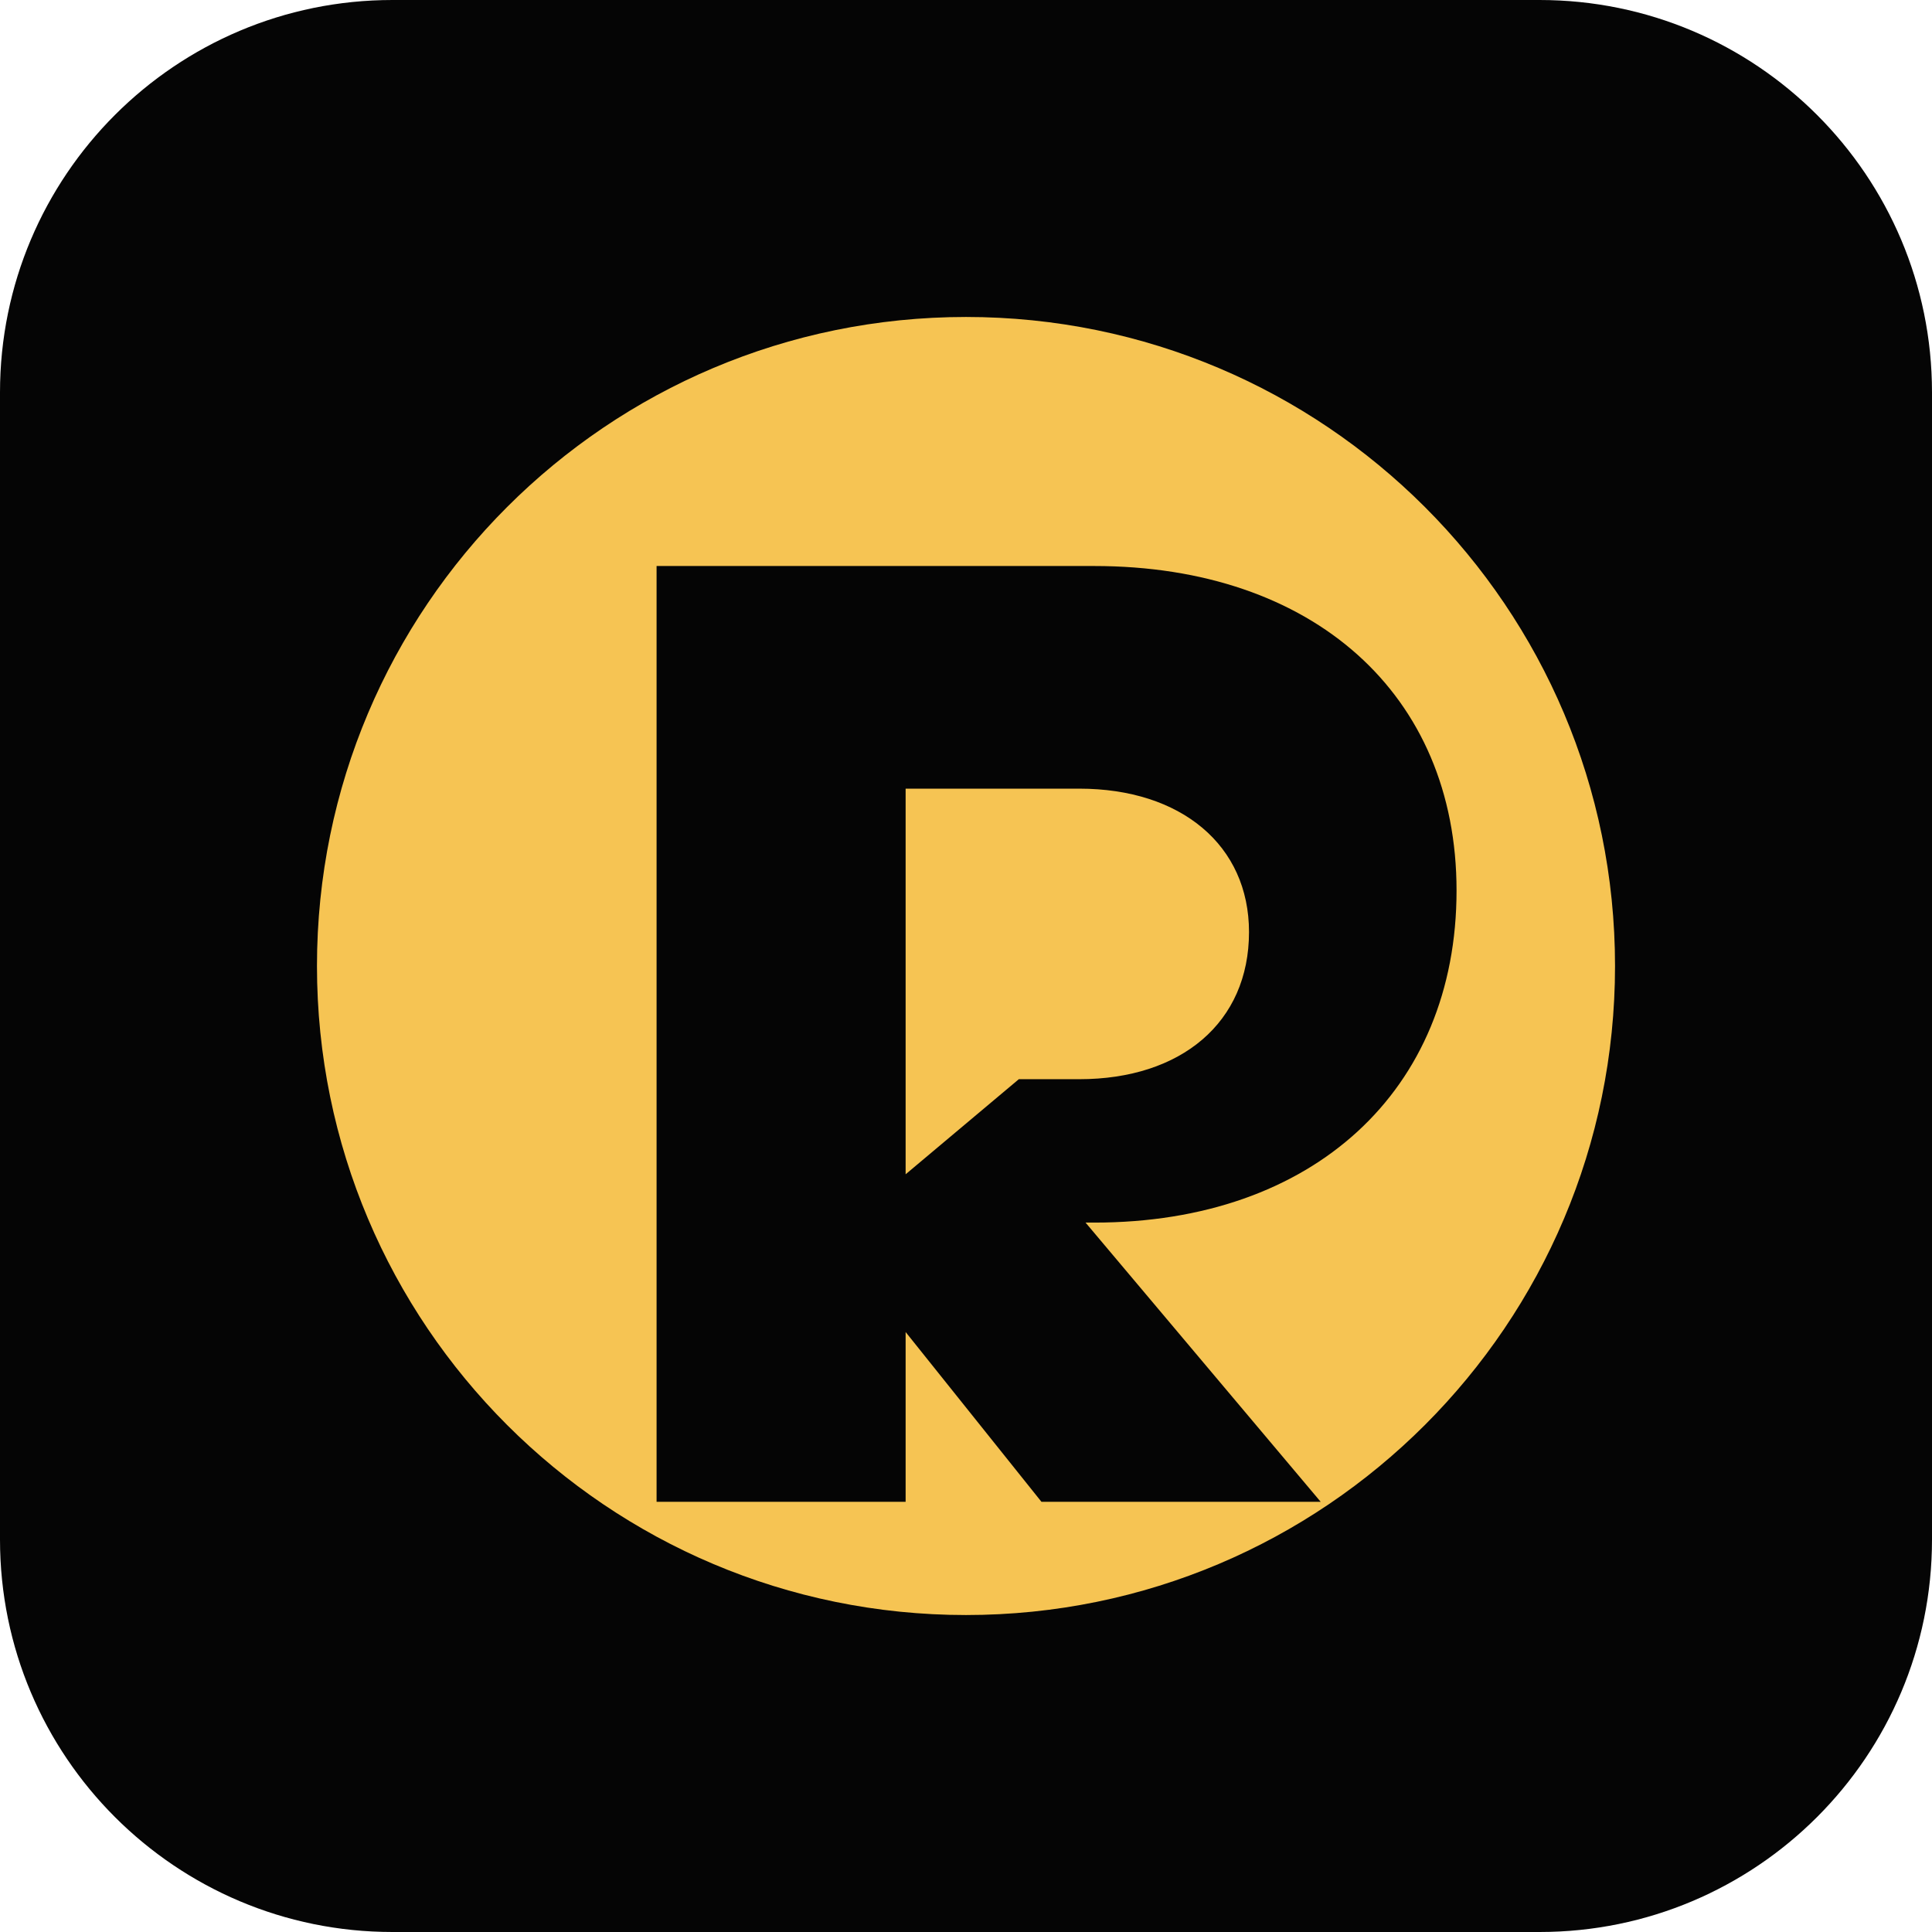
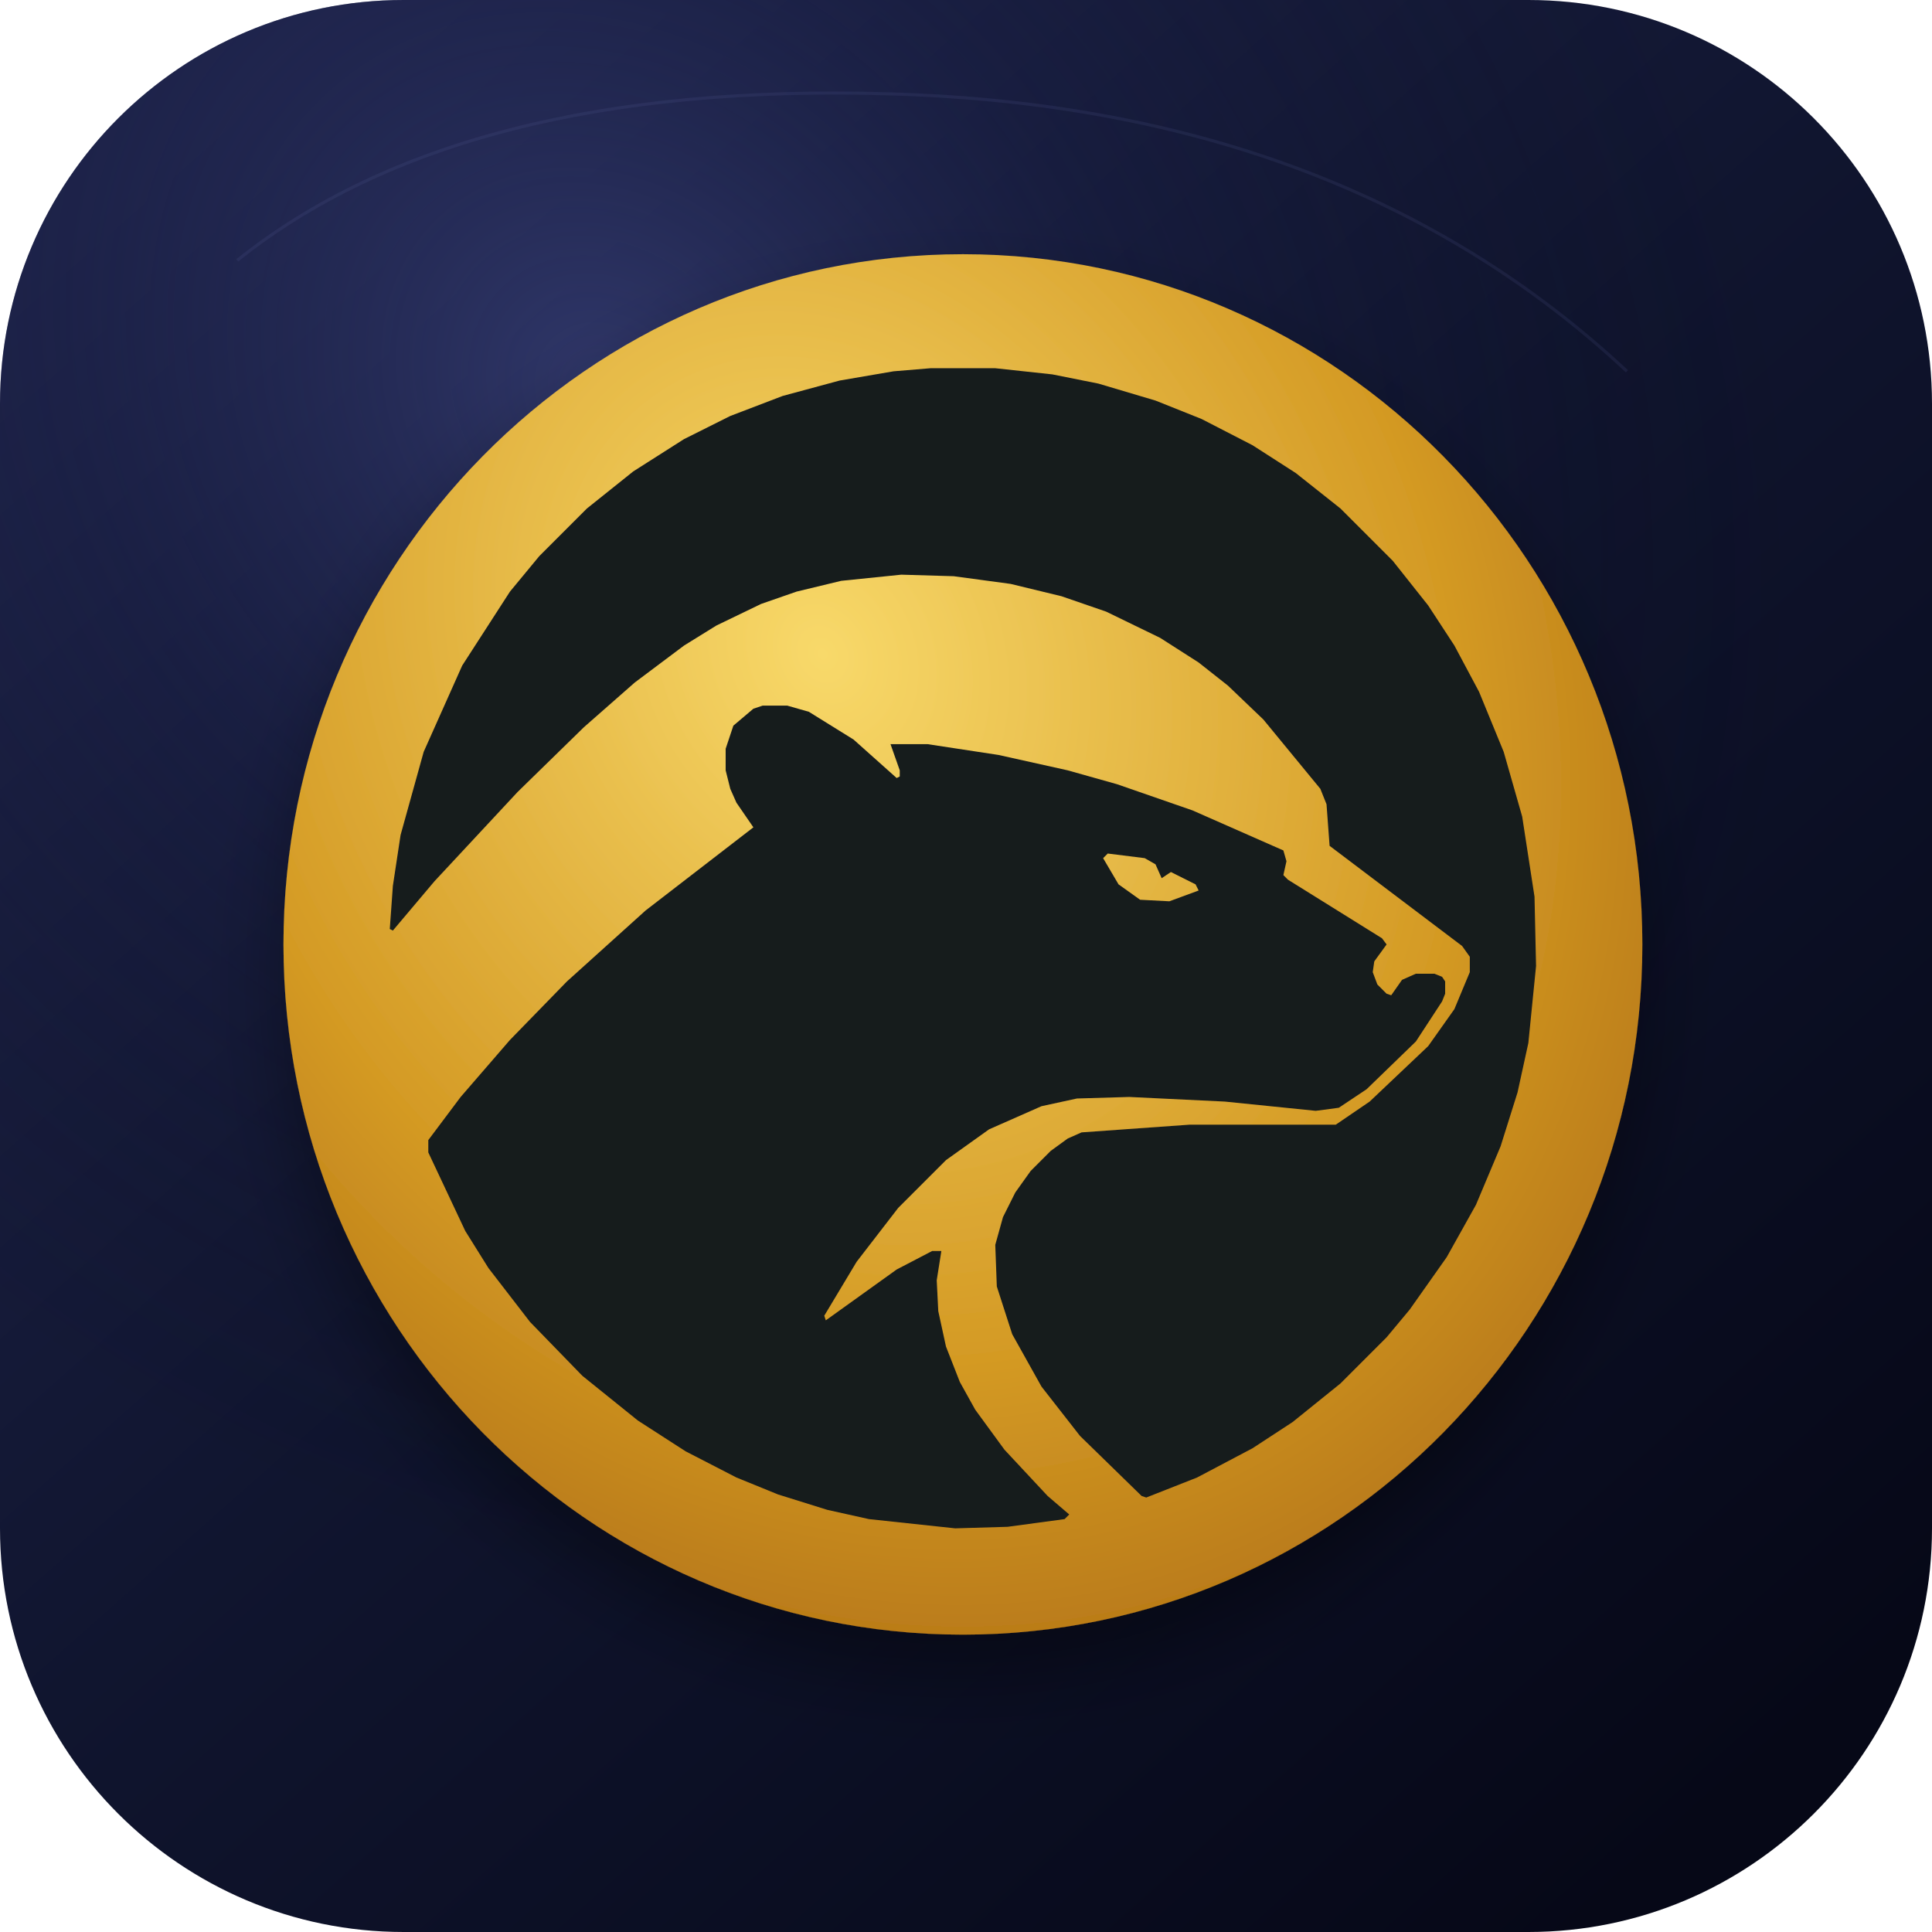
- <svg xmlns="http://www.w3.org/2000/svg" viewBox="0 0 512 512">
-   <rect width="512" height="512" rx="104" fill="#050505" />
-   <circle cx="256" cy="256" r="172" fill="#f6c453" />
-   <path fill="#050505" d="M174 150h116c58 0 96 34 96 86 0 53-38 88-96 88h-50v74h-66V150Zm112 172 64 76h-74l-56-70 50-42h16c27 0 45-15 45-39 0-23-18-38-45-38h-46v113h46Z" />
+ <svg xmlns="http://www.w3.org/2000/svg" viewBox="0 0 1254 1254" role="img" aria-labelledby="title desc">
+   <defs>
+     <linearGradient id="appBg" x1="128" y1="72" x2="1112" y2="1182" gradientUnits="userSpaceOnUse">
+       <stop offset="0" stop-color="#20254D" />
+       <stop offset="0.48" stop-color="#10152F" />
+       <stop offset="1" stop-color="#060817" />
+     </linearGradient>
+     <radialGradient id="appBgGlow" cx="0" cy="0" r="1" gradientUnits="userSpaceOnUse" gradientTransform="translate(394 253) rotate(48) scale(848 712)">
+       <stop stop-color="#3B437D" stop-opacity="0.7" />
+       <stop offset="0.46" stop-color="#171D41" stop-opacity="0.34" />
+       <stop offset="1" stop-color="#050712" stop-opacity="0" />
+     </radialGradient>
+     <filter id="markShadow" x="0" y="0" width="1254" height="1254" filterUnits="userSpaceOnUse" color-interpolation-filters="sRGB">
+       <feDropShadow dx="0" dy="26" stdDeviation="26" flood-color="#000000" flood-opacity="0.38" />
+     </filter>
+     <linearGradient id="paykyGold" x1="184" y1="165" x2="1066" y2="1061" gradientUnits="userSpaceOnUse">
+       <stop offset="0" stop-color="#F2C94C" />
+       <stop offset="0.52" stop-color="#D99A22" />
+       <stop offset="1" stop-color="#B87918" />
+     </linearGradient>
+     <radialGradient id="paykyGoldSoft" cx="0" cy="0" r="1" gradientUnits="userSpaceOnUse" gradientTransform="translate(535.0 423.0) rotate(63) scale(683.6 560.0)">
+       <stop offset="0" stop-color="#F8D96A" />
+       <stop offset="0.7" stop-color="#D49A24" />
+       <stop offset="1" stop-color="#B87918" />
+     </radialGradient>
+     <clipPath id="coinClip">
+       <ellipse cx="625.0" cy="613.0" rx="441.0" ry="448.0" />
+     </clipPath>
+   </defs>
+   <rect width="1254" height="1254" rx="262" fill="url(#appBg)" />
+   <rect width="1254" height="1254" rx="262" fill="url(#appBgGlow)" />
+   <path d="M154 169c96-77 238-114 426-108 195 6 354 66 476 180" fill="none" stroke="#6870AB" stroke-opacity="0.13" stroke-width="2" />
+   <g filter="url(#markShadow)">
+     <ellipse cx="625.0" cy="613.0" rx="441.0" ry="448.0" fill="url(#paykyGoldSoft)" />
+     <g clip-path="url(#coinClip)">
+       <path d="       M 489.0 460.0 L 476.0 471.0 L 471.0 486.0 L 471.0 500.0 L 474.0 512.0 L 478.0 521.0 L 489.0 537.0 L 419.0 591.0 L 368.0 637.0 L 331.0 675.0 L 299.0 712.0 L 278.0 740.0 L 278.0 748.0 L 302.0 799.0 L 317.0 823.0 L 344.0 858.0 L 378.0 893.0 L 414.0 922.0 L 445.0 942.0 L 478.0 959.0 L 505.0 970.0 L 537.0 980.0 L 564.0 986.0 L 620.0 992.0 L 654.0 991.0 L 691.0 986.0 L 694.0 983.0 L 680.0 971.0 L 652.0 941.0 L 633.0 915.0 L 623.0 897.0 L 614.0 874.0 L 609.0 851.0 L 608.0 831.0 L 611.0 812.0 L 605.0 812.0 L 582.0 824.0 L 536.0 857.0 L 535.0 854.0 L 556.0 819.0 L 583.0 784.0 L 614.0 753.0 L 642.0 733.0 L 676.0 718.0 L 699.0 713.0 L 733.0 712.0 L 795.0 715.0 L 854.0 721.0 L 869.0 719.0 L 887.0 707.0 L 919.0 676.0 L 936.0 650.0 L 938.0 645.0 L 938.0 637.0 L 936.0 634.0 L 931.0 632.0 L 919.0 632.0 L 910.0 636.0 L 903.0 646.0 L 900.0 645.0 L 894.0 639.0 L 891.0 631.0 L 892.0 624.0 L 900.0 613.0 L 897.0 609.0 L 836.0 571.0 L 833.0 568.0 L 835.0 559.0 L 833.0 552.0 L 774.0 526.0 L 725.0 509.0 L 693.0 500.0 L 648.0 490.0 L 602.0 483.0 L 578.0 483.0 L 584.0 500.0 L 584.0 504.0 L 582.0 505.0 L 554.0 480.0 L 525.0 462.0 L 511.0 458.0 L 495.0 458.0 Z       M 716.0 557.0 L 719.0 554.0 L 743.0 557.0 L 750.0 561.0 L 754.0 570.0 L 760.0 566.0 L 776.0 574.0 L 778.0 578.0 L 759.0 585.0 L 740.0 584.0 L 726.0 574.0 Z       M 508.0 257.0 L 474.0 270.0 L 444.0 285.0 L 411.0 306.0 L 381.0 330.0 L 350.0 361.0 L 331.0 384.0 L 300.0 432.0 L 275.0 488.0 L 260.0 542.0 L 255.0 575.0 L 253.0 603.0 L 255.0 604.0 L 282.0 572.0 L 336.0 514.0 L 379.0 472.0 L 412.0 443.0 L 444.0 419.0 L 465.0 406.0 L 494.0 392.0 L 517.0 384.0 L 546.0 377.0 L 585.0 373.0 L 619.0 374.0 L 656.0 379.0 L 689.0 387.0 L 718.0 397.0 L 753.0 414.0 L 778.0 430.0 L 797.0 445.0 L 820.0 467.0 L 857.0 512.0 L 861.0 522.0 L 863.0 549.0 L 949.0 614.0 L 954.0 621.0 L 954.0 631.0 L 944.0 655.0 L 927.0 679.0 L 889.0 715.0 L 867.0 730.0 L 772.0 730.0 L 702.0 735.0 L 693.0 739.0 L 682.0 747.0 L 669.0 760.0 L 659.0 774.0 L 651.0 790.0 L 646.0 808.0 L 647.0 835.0 L 657.0 866.0 L 676.0 900.0 L 701.0 932.0 L 741.0 971.0 L 744.0 972.0 L 777.0 959.0 L 813.0 940.0 L 839.0 923.0 L 870.0 898.0 L 900.0 868.0 L 915.0 850.0 L 939.0 816.0 L 958.0 782.0 L 974.0 744.0 L 985.0 709.0 L 992.0 677.0 L 997.0 627.0 L 996.0 582.0 L 988.0 530.0 L 976.0 488.0 L 960.0 449.0 L 944.0 419.0 L 927.0 393.0 L 904.0 364.0 L 870.0 330.0 L 841.0 307.0 L 813.0 289.0 L 780.0 272.0 L 750.0 260.0 L 713.0 249.0 L 683.0 243.0 L 646.0 239.0 L 604.0 239.0 L 580.0 241.0 L 545.0 247.0 Z     " fill="#171A1D" fill-rule="evenodd" />
+     </g>
+   </g>
</svg>
